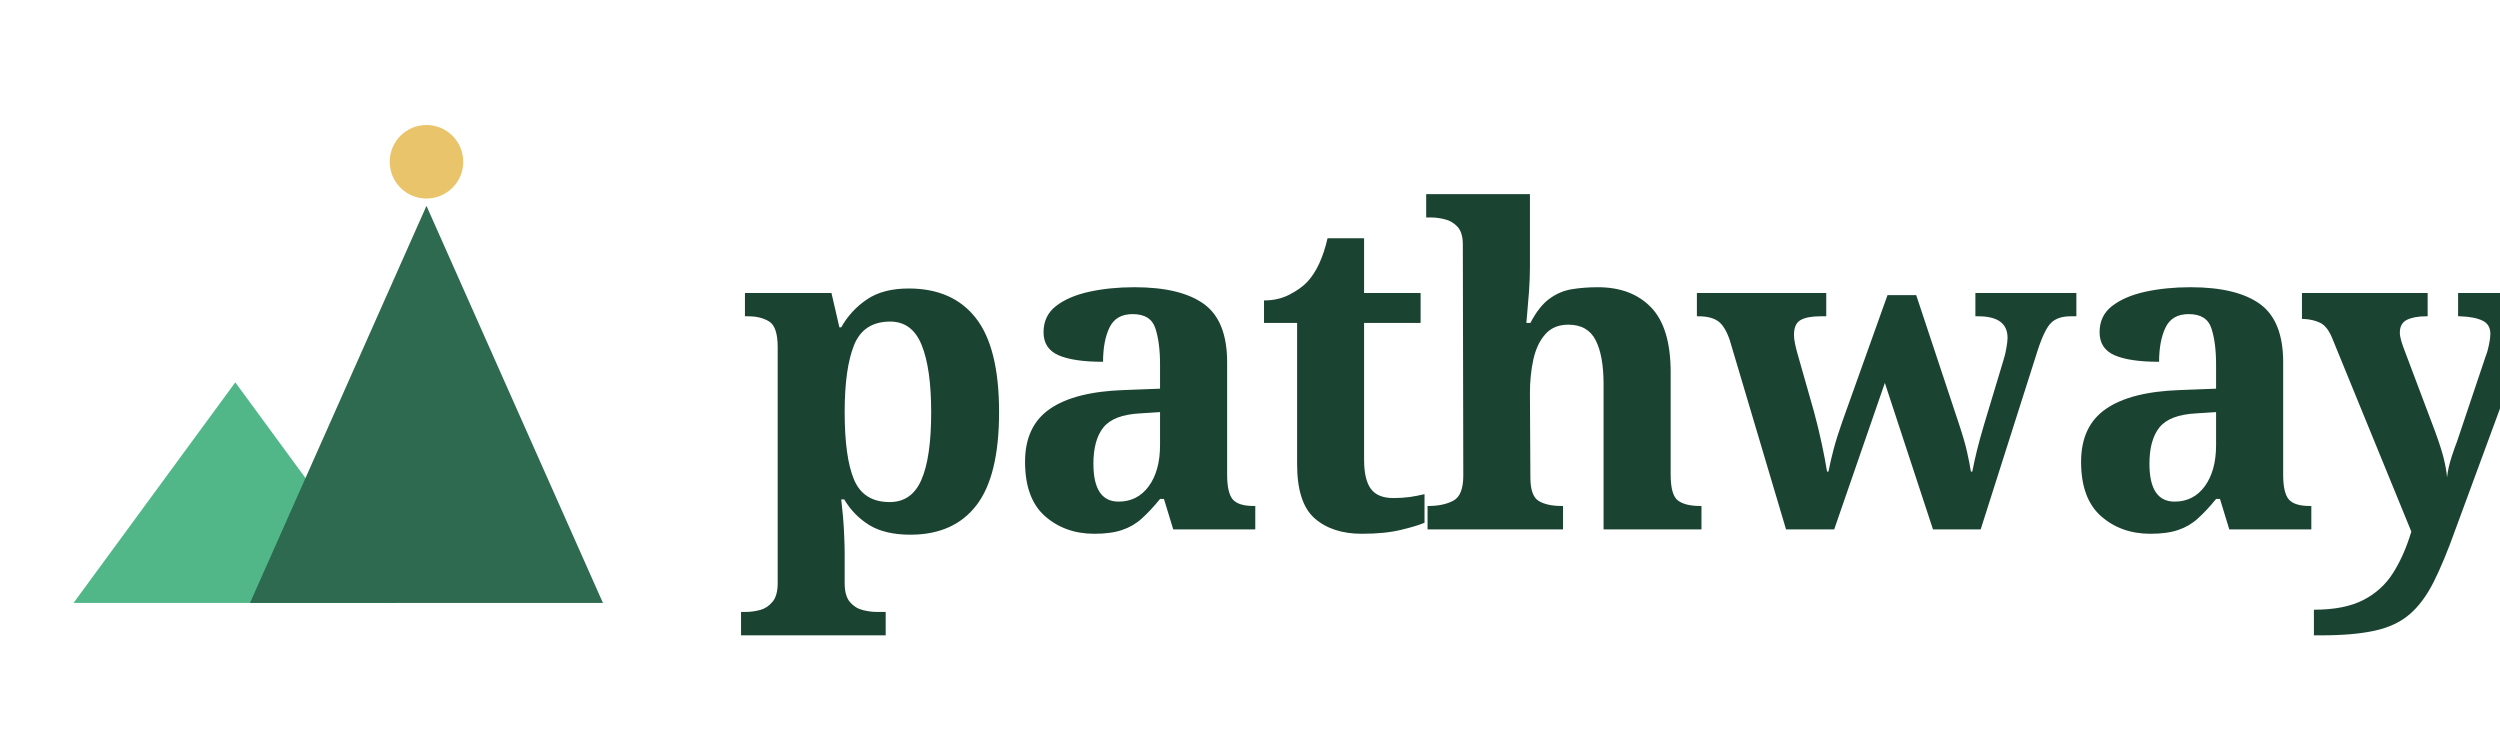
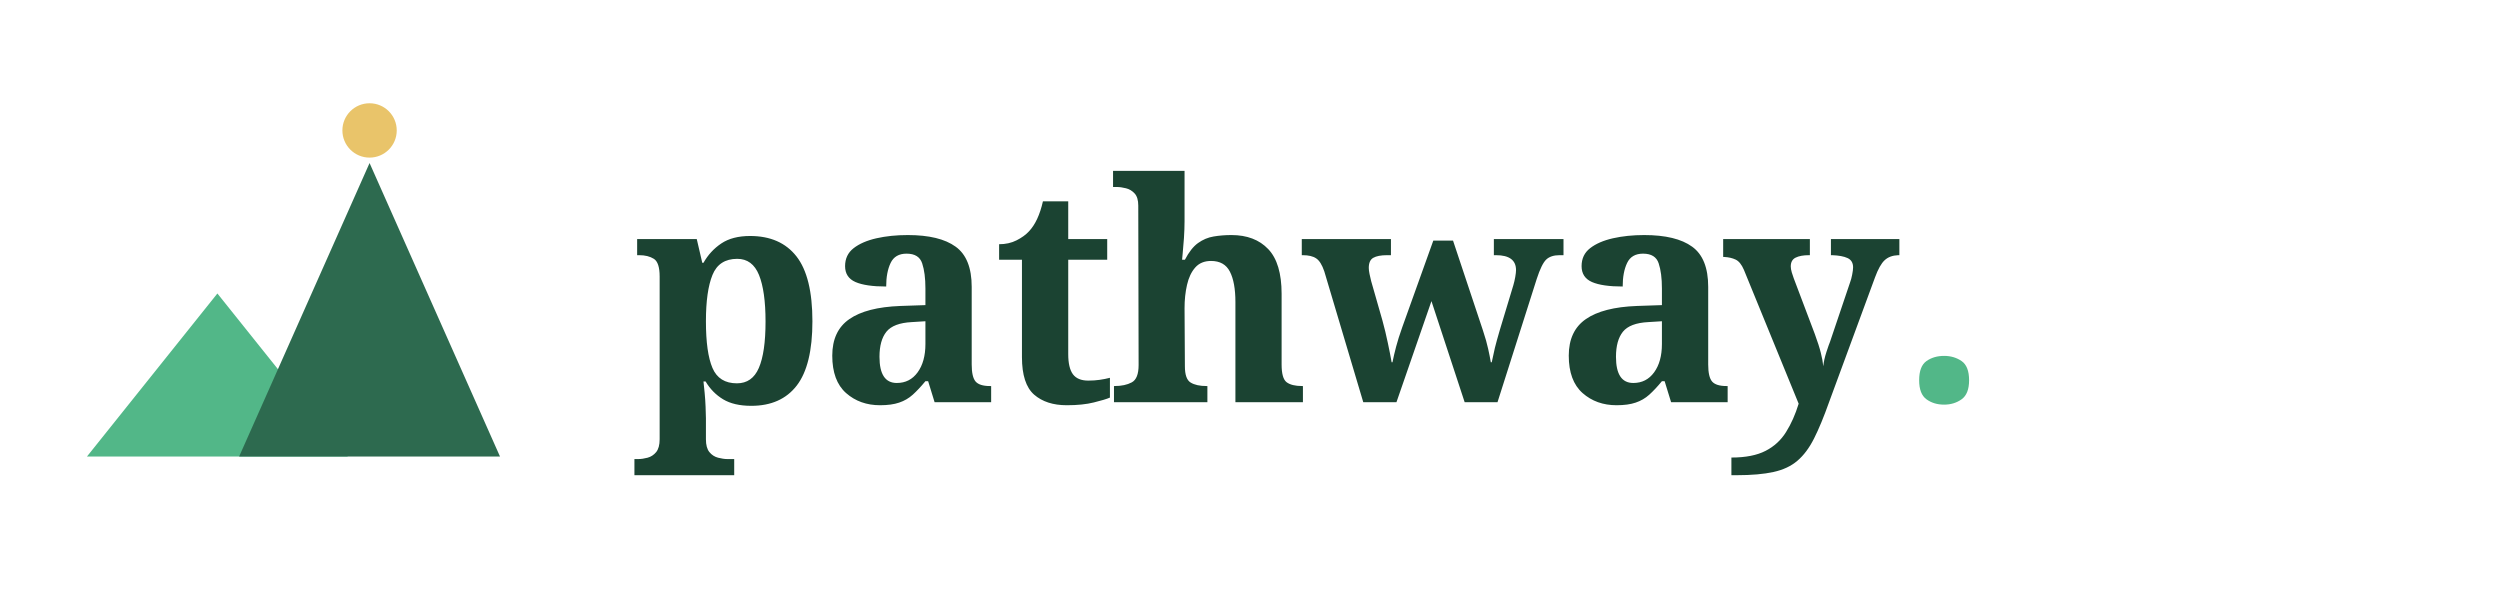
- <svg xmlns="http://www.w3.org/2000/svg" viewBox="0 0 340 100" width="1020" height="300" font-family="'Fraunces', Georgia, serif">
-   <polygon points="10,82 32,52 54,82" fill="#52B788" />
-   <polygon points="34,82 58,28 82,82" fill="#2D6A4F" />
-   <circle cx="58" cy="22" r="5" fill="#E9C46A" />
-   <text x="100" y="72" font-size="60" font-weight="600" fill="#1B4332" letter-spacing="-2">pathway<tspan fill="#52B788">.</tspan>
+ <svg xmlns="http://www.w3.org/2000/svg" viewBox="0 0 460 110" width="1380" height="330">
+   <polygon points="16,84 40,54 64,84" fill="#52B788" />
+   <polygon points="44,84 68,30 92,84" fill="#2D6A4F" />
+   <circle cx="68" cy="24" r="5" fill="#E9C46A" />
+   <text x="116" y="74" textLength="330" lengthAdjust="spacingAndGlyphs" style="font-family:'Fraunces',Georgia,serif;font-size:56px;font-weight:600;fill:#1B4332;letter-spacing:-1.5px;">pathway<tspan style="fill:#52B788;">.</tspan>
  </text>
</svg>
